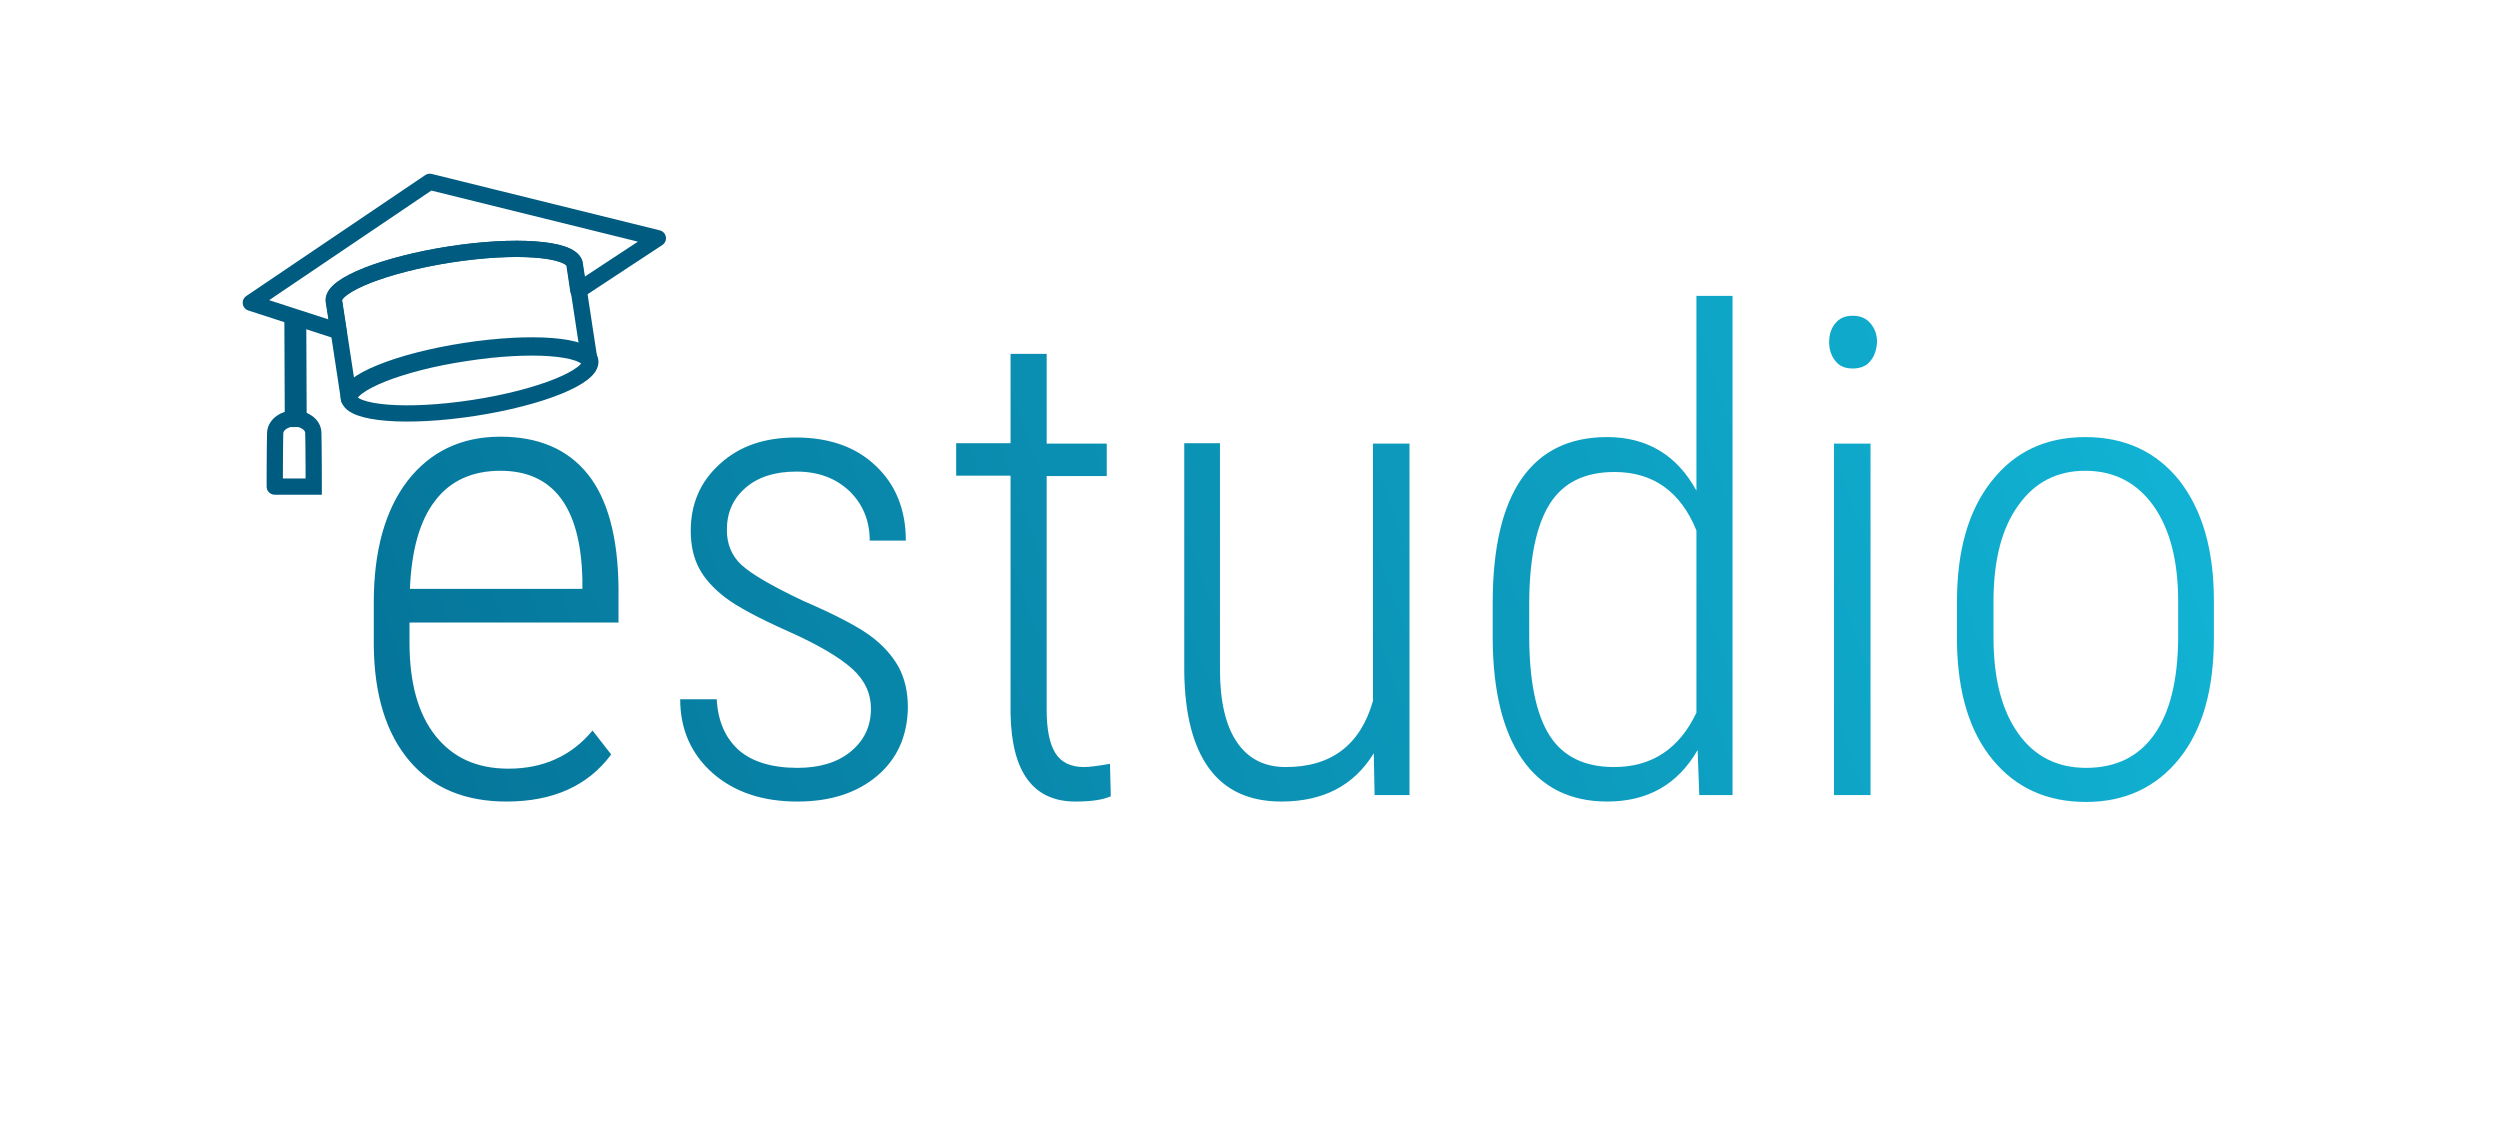
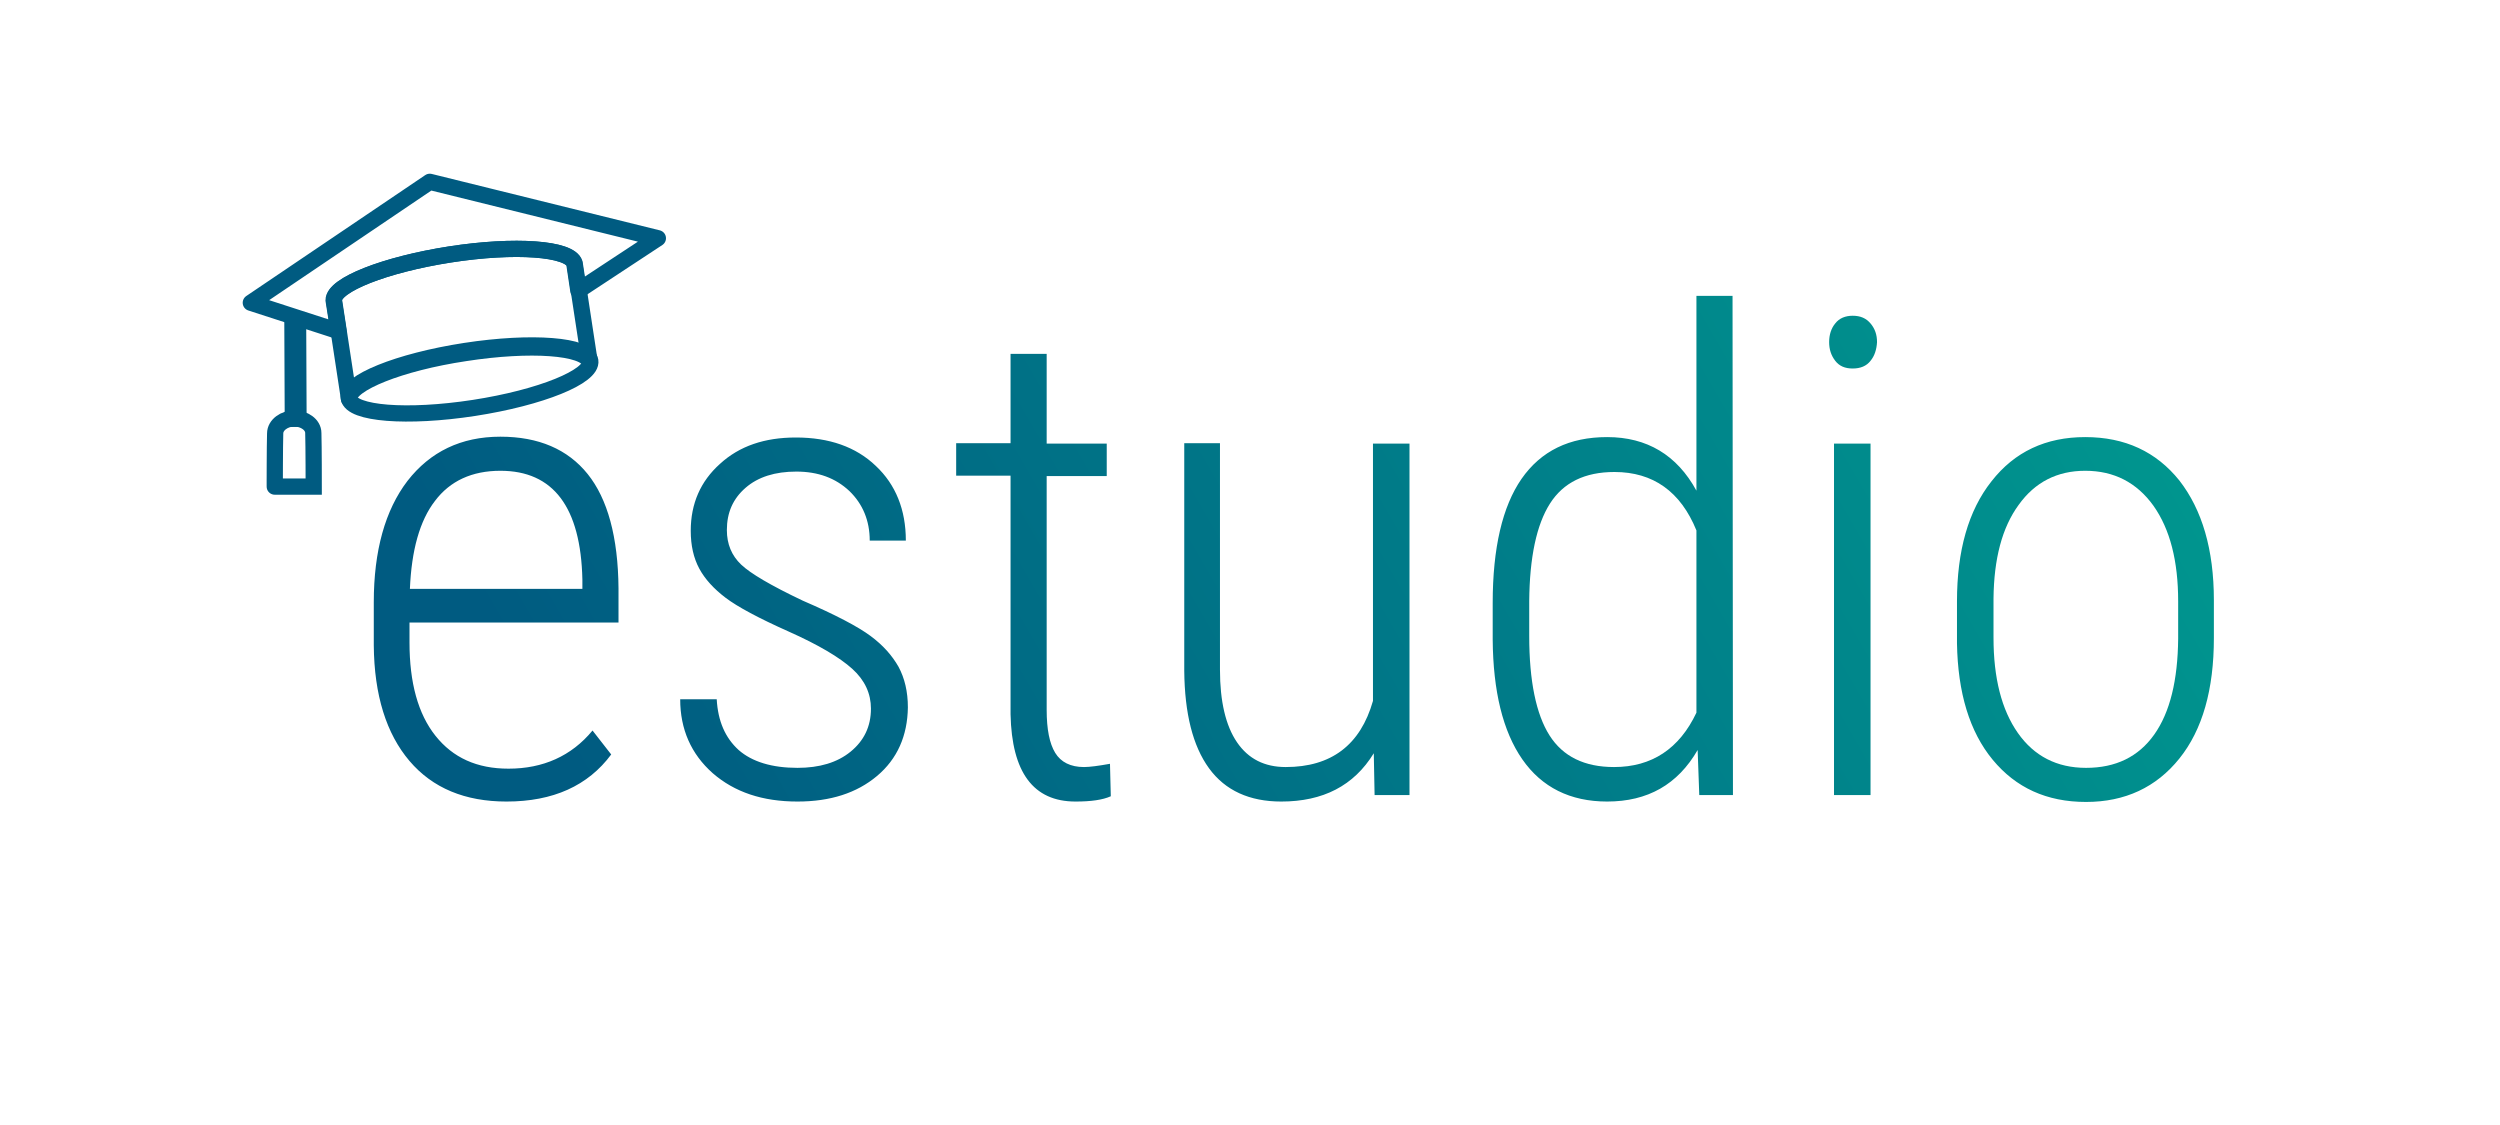
<svg xmlns="http://www.w3.org/2000/svg" version="1.1" id="Ebene_1" x="0px" y="0px" viewBox="0 0 616 277" style="enable-background:new 0 0 616 277;" xml:space="preserve">
  <style type="text/css">
	.st0{fill:url(#SVGID_1_);}
	.st1{fill:#FFFFFF;}
	.st2{fill:none;stroke:#005B81;stroke-width:4;stroke-linejoin:round;stroke-miterlimit:10;}
- 	.st3{fill:none;stroke:#005B81;stroke-width:4;stroke-miterlimit:10;}
+ 	.st3{fill:none;stroke:#005B81;stroke-width:4;stroke-linejoin:round;stroke-miterlimit:10;}
+ 	.st4{fill:none;stroke:#005B81;stroke-width:4;stroke-miterlimit:10;}
+ 	.st5{fill:none;stroke:#005B81;stroke-width:4;stroke-miterlimit:10;}
</style>
-   <linearGradient id="SVGID_1_" gradientUnits="userSpaceOnUse" x1="516.568" y1="49.845" x2="-72.722" y2="264.329">
-     <stop offset="0" style="stop-color:#11B3D4" />
-     <stop offset="1" style="stop-color:#005B81" />
+   <linearGradient id="SVGID_1_" gradientUnits="userSpaceOnUse" x1="495.572" y1="270.353" x2="-45.115" y2="-41.813" gradientTransform="matrix(1 0 0 -1 0 278)">
+     <stop offset="0" style="stop-color:#00988F" />
+     <stop offset="0.637" style="stop-color:#005B81" />
  </linearGradient>
  <rect x="-26" y="17" class="st0" width="576" height="251" />
  <g>
    <path class="st1" d="M397.8,116.3c-7.3,0-12.6,2.6-15.9,7.8c-3.3,5.2-5,13.2-5.1,24v8.6c0,11.1,1.7,19.3,5,24.5s8.6,7.8,15.9,7.8   c9.3,0,16.1-4.5,20.3-13.4v-44.9C414.1,121.1,407.3,116.3,397.8,116.3z" />
    <path class="st1" d="M513.8,116c-6.9,0-12.4,2.8-16.4,8.4c-4.1,5.6-6.1,13.3-6.2,23.1v9.6c0,10,2,17.8,6,23.5s9.6,8.6,16.8,8.6   c7.3,0,12.9-2.7,16.8-8.2c3.9-5.5,5.8-13.4,5.9-23.6v-9.2c0-10-2-17.8-6.1-23.6C526.5,118.9,520.9,116,513.8,116z" />
-     <path class="st1" d="M-71,0v299h715V0H-71z M152.4,153.4h-51.5v4.9c0,9.9,2.1,17.6,6.4,23s10.2,8.1,18,8.1c8.5,0,15.5-3.1,20.7-9.4   l4.6,5.9c-5.7,7.7-14.3,11.6-25.8,11.6c-10.2,0-18.2-3.3-23.9-10s-8.7-16.2-8.8-28.5v-10.6c0-12.7,2.8-22.7,8.3-29.9   c5.6-7.2,13.2-10.9,22.9-10.9c9.4,0,16.6,3.1,21.5,9.2c4.9,6.1,7.5,15.5,7.6,28.2V153.4z M216.1,191.2c-5,4.2-11.5,6.3-19.6,6.3   c-8.6,0-15.5-2.3-20.9-7c-5.3-4.7-8-10.8-8-18.2h9c0.3,5.4,2.1,9.5,5.4,12.5c3.3,2.9,8.2,4.4,14.5,4.4c5.4,0,9.8-1.3,13.1-4   c3.3-2.7,5-6.2,5-10.6c0-3.7-1.5-7-4.6-9.8c-3.1-2.8-8.3-5.9-15.7-9.2c-7.4-3.3-12.6-6.1-15.5-8.3c-2.9-2.2-5.1-4.6-6.5-7.2   c-1.4-2.6-2.1-5.7-2.1-9.3c0-6.7,2.4-12.2,7.2-16.5c4.8-4.4,11-6.5,18.7-6.5c8.2,0,14.8,2.3,19.7,7c4.9,4.6,7.4,10.8,7.4,18.4h-8.9   c0-4.9-1.7-9-5-12.2c-3.4-3.2-7.7-4.8-13.1-4.8c-5.2,0-9.4,1.3-12.5,4c-3.1,2.7-4.6,6.1-4.6,10.4c0,3.5,1.2,6.3,3.5,8.5   c2.3,2.2,7.4,5.2,15.2,8.9c8.1,3.5,13.6,6.4,16.7,8.7s5.3,4.8,6.9,7.6c1.5,2.8,2.3,6.1,2.3,10C223.6,181.3,221.1,187,216.1,191.2z    M265,197.5c-10.4,0-15.7-7.2-16-21.5v-58.8h-13.4v-8H249V87.2h8.9v22.1h14.8v8h-14.8v57.6c0,4.8,0.7,8.3,2.1,10.6   c1.4,2.3,3.8,3.5,7.1,3.5c1.4,0,3.6-0.3,6.4-0.8l0.2,8C271.7,197.1,268.8,197.5,265,197.5z M347.3,195.9h-8.6l-0.2-10.3   c-4.9,8-12.5,11.9-22.8,11.9c-7.8,0-13.8-2.7-17.8-8.2s-6-13.5-6.1-24v-56.1h8.8v55.8c0,7.8,1.4,13.8,4.2,17.9   c2.8,4.1,6.8,6.1,12,6.1c11.2,0,18.4-5.4,21.5-16.3v-63.4h9V195.9z M427,195.9h-8.3l-0.4-11.1c-4.9,8.5-12.3,12.7-22.3,12.7   c-9.1,0-16.1-3.5-20.9-10.4s-7.2-16.8-7.3-29.5v-9c0-13.6,2.4-23.8,7.1-30.6c4.8-6.9,11.8-10.3,21.1-10.3c9.8,0,17.2,4.4,22,13.2   v-48h8.9V195.9z M460.9,195.9h-9v-86.6h9V195.9z M460.9,88.9c-1,1.3-2.5,1.9-4.4,1.9c-1.9,0-3.3-0.6-4.3-1.9   c-1-1.3-1.5-2.8-1.5-4.6c0-1.8,0.5-3.4,1.5-4.6c1-1.3,2.5-1.9,4.3-1.9c1.9,0,3.3,0.6,4.4,1.9s1.6,2.8,1.6,4.6   C462.4,86.1,461.9,87.7,460.9,88.9z M545.5,157.2c0,12.7-2.8,22.6-8.5,29.7s-13.4,10.7-23,10.7c-9.7,0-17.3-3.5-23-10.4   c-5.7-6.9-8.6-16.5-8.8-28.7v-10.3c0-12.5,2.8-22.4,8.5-29.6c5.7-7.3,13.4-10.9,23.1-10.9c9.8,0,17.5,3.6,23.2,10.7   c5.6,7.2,8.5,17,8.5,29.5V157.2z" />
+     <path class="st1" d="M-71,0v299h715V0H-71z M152.4,153.4h-51.5v4.9c0,9.9,2.1,17.6,6.4,23s10.2,8.1,18,8.1c8.5,0,15.5-3.1,20.7-9.4   l4.6,5.9c-5.7,7.7-14.3,11.6-25.8,11.6c-10.2,0-18.2-3.3-23.9-10s-8.7-16.2-8.8-28.5v-10.6c0-12.7,2.8-22.7,8.3-29.9   c5.6-7.2,13.2-10.9,22.9-10.9c9.4,0,16.6,3.1,21.5,9.2s7.5,15.5,7.6,28.2L152.4,153.4L152.4,153.4z M216.1,191.2   c-5,4.2-11.5,6.3-19.6,6.3c-8.6,0-15.5-2.3-20.9-7c-5.3-4.7-8-10.8-8-18.2h9c0.3,5.4,2.1,9.5,5.4,12.5c3.3,2.9,8.2,4.4,14.5,4.4   c5.4,0,9.8-1.3,13.1-4s5-6.2,5-10.6c0-3.7-1.5-7-4.6-9.8s-8.3-5.9-15.7-9.2s-12.6-6.1-15.5-8.3s-5.1-4.6-6.5-7.2   c-1.4-2.6-2.1-5.7-2.1-9.3c0-6.7,2.4-12.2,7.2-16.5c4.8-4.4,11-6.5,18.7-6.5c8.2,0,14.8,2.3,19.7,7c4.9,4.6,7.4,10.8,7.4,18.4h-8.9   c0-4.9-1.7-9-5-12.2c-3.4-3.2-7.7-4.8-13.1-4.8c-5.2,0-9.4,1.3-12.5,4s-4.6,6.1-4.6,10.4c0,3.5,1.2,6.3,3.5,8.5s7.4,5.2,15.2,8.9   c8.1,3.5,13.6,6.4,16.7,8.7s5.3,4.8,6.9,7.6c1.5,2.8,2.3,6.1,2.3,10C223.6,181.3,221.1,187,216.1,191.2z M265,197.5   c-10.4,0-15.7-7.2-16-21.5v-58.8h-13.4v-8H249v-22h8.9v22.1h14.8v8h-14.8v57.6c0,4.8,0.7,8.3,2.1,10.6s3.8,3.5,7.1,3.5   c1.4,0,3.6-0.3,6.4-0.8l0.2,8C271.7,197.1,268.8,197.5,265,197.5z M347.3,195.9h-8.6l-0.2-10.3c-4.9,8-12.5,11.9-22.8,11.9   c-7.8,0-13.8-2.7-17.8-8.2s-6-13.5-6.1-24v-56.1h8.8V165c0,7.8,1.4,13.8,4.2,17.9c2.8,4.1,6.8,6.1,12,6.1   c11.2,0,18.4-5.4,21.5-16.3v-63.4h9V195.9z M427,195.9h-8.3l-0.4-11.1c-4.9,8.5-12.3,12.7-22.3,12.7c-9.1,0-16.1-3.5-20.9-10.4   s-7.2-16.8-7.3-29.5v-9c0-13.6,2.4-23.8,7.1-30.6c4.8-6.9,11.8-10.3,21.1-10.3c9.8,0,17.2,4.4,22,13.2v-48h8.9L427,195.9L427,195.9   z M460.9,195.9h-9v-86.6h9V195.9z M460.9,88.9c-1,1.3-2.5,1.9-4.4,1.9s-3.3-0.6-4.3-1.9s-1.5-2.8-1.5-4.6c0-1.8,0.5-3.4,1.5-4.6   c1-1.3,2.5-1.9,4.3-1.9c1.9,0,3.3,0.6,4.4,1.9s1.6,2.8,1.6,4.6C462.4,86.1,461.9,87.7,460.9,88.9z M545.5,157.2   c0,12.7-2.8,22.6-8.5,29.7s-13.4,10.7-23,10.7c-9.7,0-17.3-3.5-23-10.4s-8.6-16.5-8.8-28.7v-10.3c0-12.5,2.8-22.4,8.5-29.6   c5.7-7.3,13.4-10.9,23.1-10.9c9.8,0,17.5,3.6,23.2,10.7c5.6,7.2,8.5,17,8.5,29.5V157.2z" />
    <path class="st1" d="M123.3,116c-7,0-12.4,2.5-16.1,7.4c-3.8,4.9-5.8,12.2-6.2,21.7h42.5v-2.3C143.1,124.9,136.3,116,123.3,116z" />
  </g>
  <g>
-     <ellipse transform="matrix(0.9883 -0.1523 0.1523 0.9883 -12.8892 18.7071)" class="st2" cx="115.7" cy="93.5" rx="30.1" ry="7.1" />
-     <path class="st2" d="M82.3,74c-0.1-3.8,12.6-8.8,28.6-11.3s29.6-1.5,30.7,2.2l0,0l3.7,24.3l0,0c-1.1-3.7-14.6-4.7-30.7-2.2   C98.6,89.4,85.9,94.5,86,98.3l0,0L82.3,74L82.3,74z" />
-     <rect x="72.2" y="79" transform="matrix(-1 4.219263e-03 -4.219263e-03 -1 146.102 181.9138)" class="st3" width="1.4" height="24.1" />
-     <path class="st3" d="M67.8,106.8c0-2.1,2.3-3.7,4.7-3.7s4.7,1.5,4.7,3.6c0.1,3.2,0.1,13.2,0.1,13.2l-9.6,0   C67.7,120.1,67.7,110,67.8,106.8z" />
-     <path class="st2" d="M162.1,58.7l-56.2-13.9L61.8,74.6l21.6,7L82.2,74l0,0c-0.1-3.8,12.6-8.8,28.6-11.3c16.1-2.5,29.6-1.5,30.7,2.2   l0,0l1,6.7L162.1,58.7z" />
+     <ellipse transform="matrix(0.9883 -0.1523 0.1523 0.9883 -12.8895 18.712)" class="st2" cx="115.7" cy="93.5" rx="30.1" ry="7.1" />
+     <path class="st3" d="M82.3,74c-0.1-3.8,12.6-8.8,28.6-11.3s29.6-1.5,30.7,2.2l0,0l3.7,24.3l0,0c-1.1-3.7-14.6-4.7-30.7-2.2   c-16,2.4-28.7,7.5-28.6,11.3l0,0L82.3,74L82.3,74z" />
+     <rect x="72.1" y="79.1" transform="matrix(1 -4.219225e-03 4.219225e-03 1 -0.384 0.308)" class="st4" width="1.4" height="24.1" />
+     <path class="st5" d="M67.8,106.8c0-2.1,2.3-3.7,4.7-3.7s4.7,1.5,4.7,3.6c0.1,3.2,0.1,13.2,0.1,13.2h-9.6   C67.7,120.1,67.7,110,67.8,106.8z" />
+     <path class="st3" d="M162.1,58.7l-56.2-13.9L61.8,74.6l21.6,7L82.2,74l0,0c-0.1-3.8,12.6-8.8,28.6-11.3c16.1-2.5,29.6-1.5,30.7,2.2   l0,0l1,6.7L162.1,58.7z" />
  </g>
</svg>
